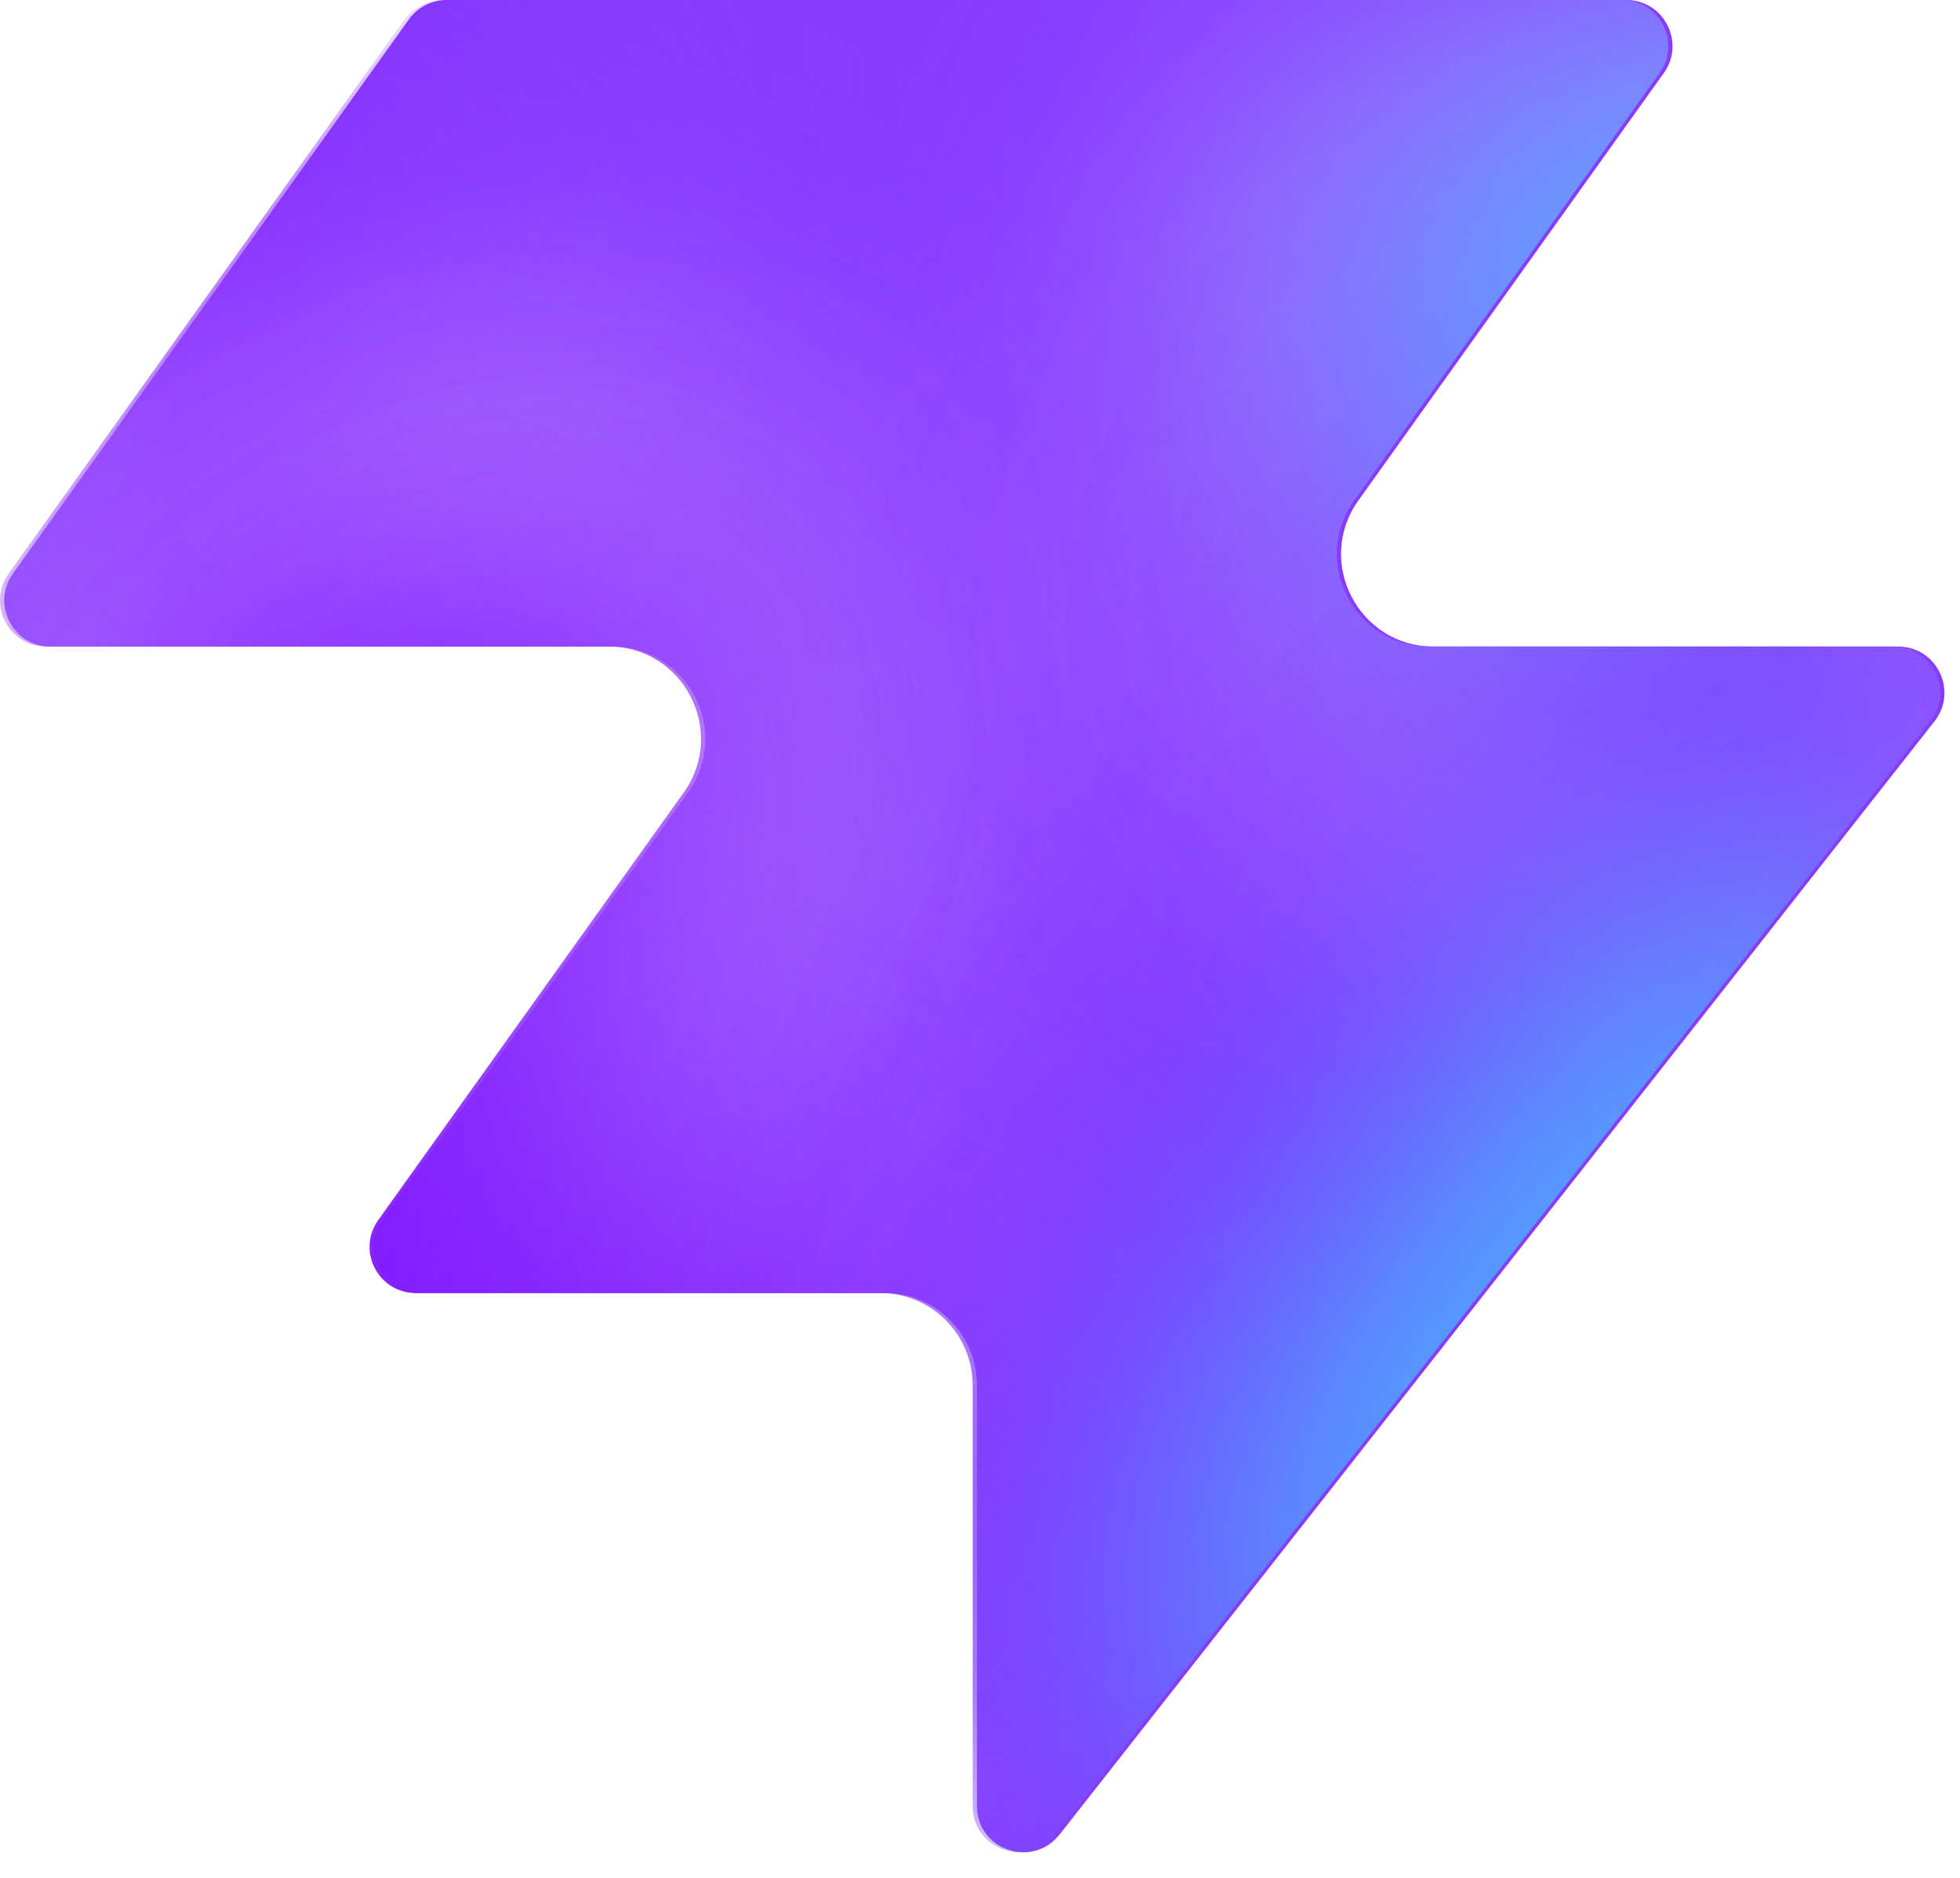
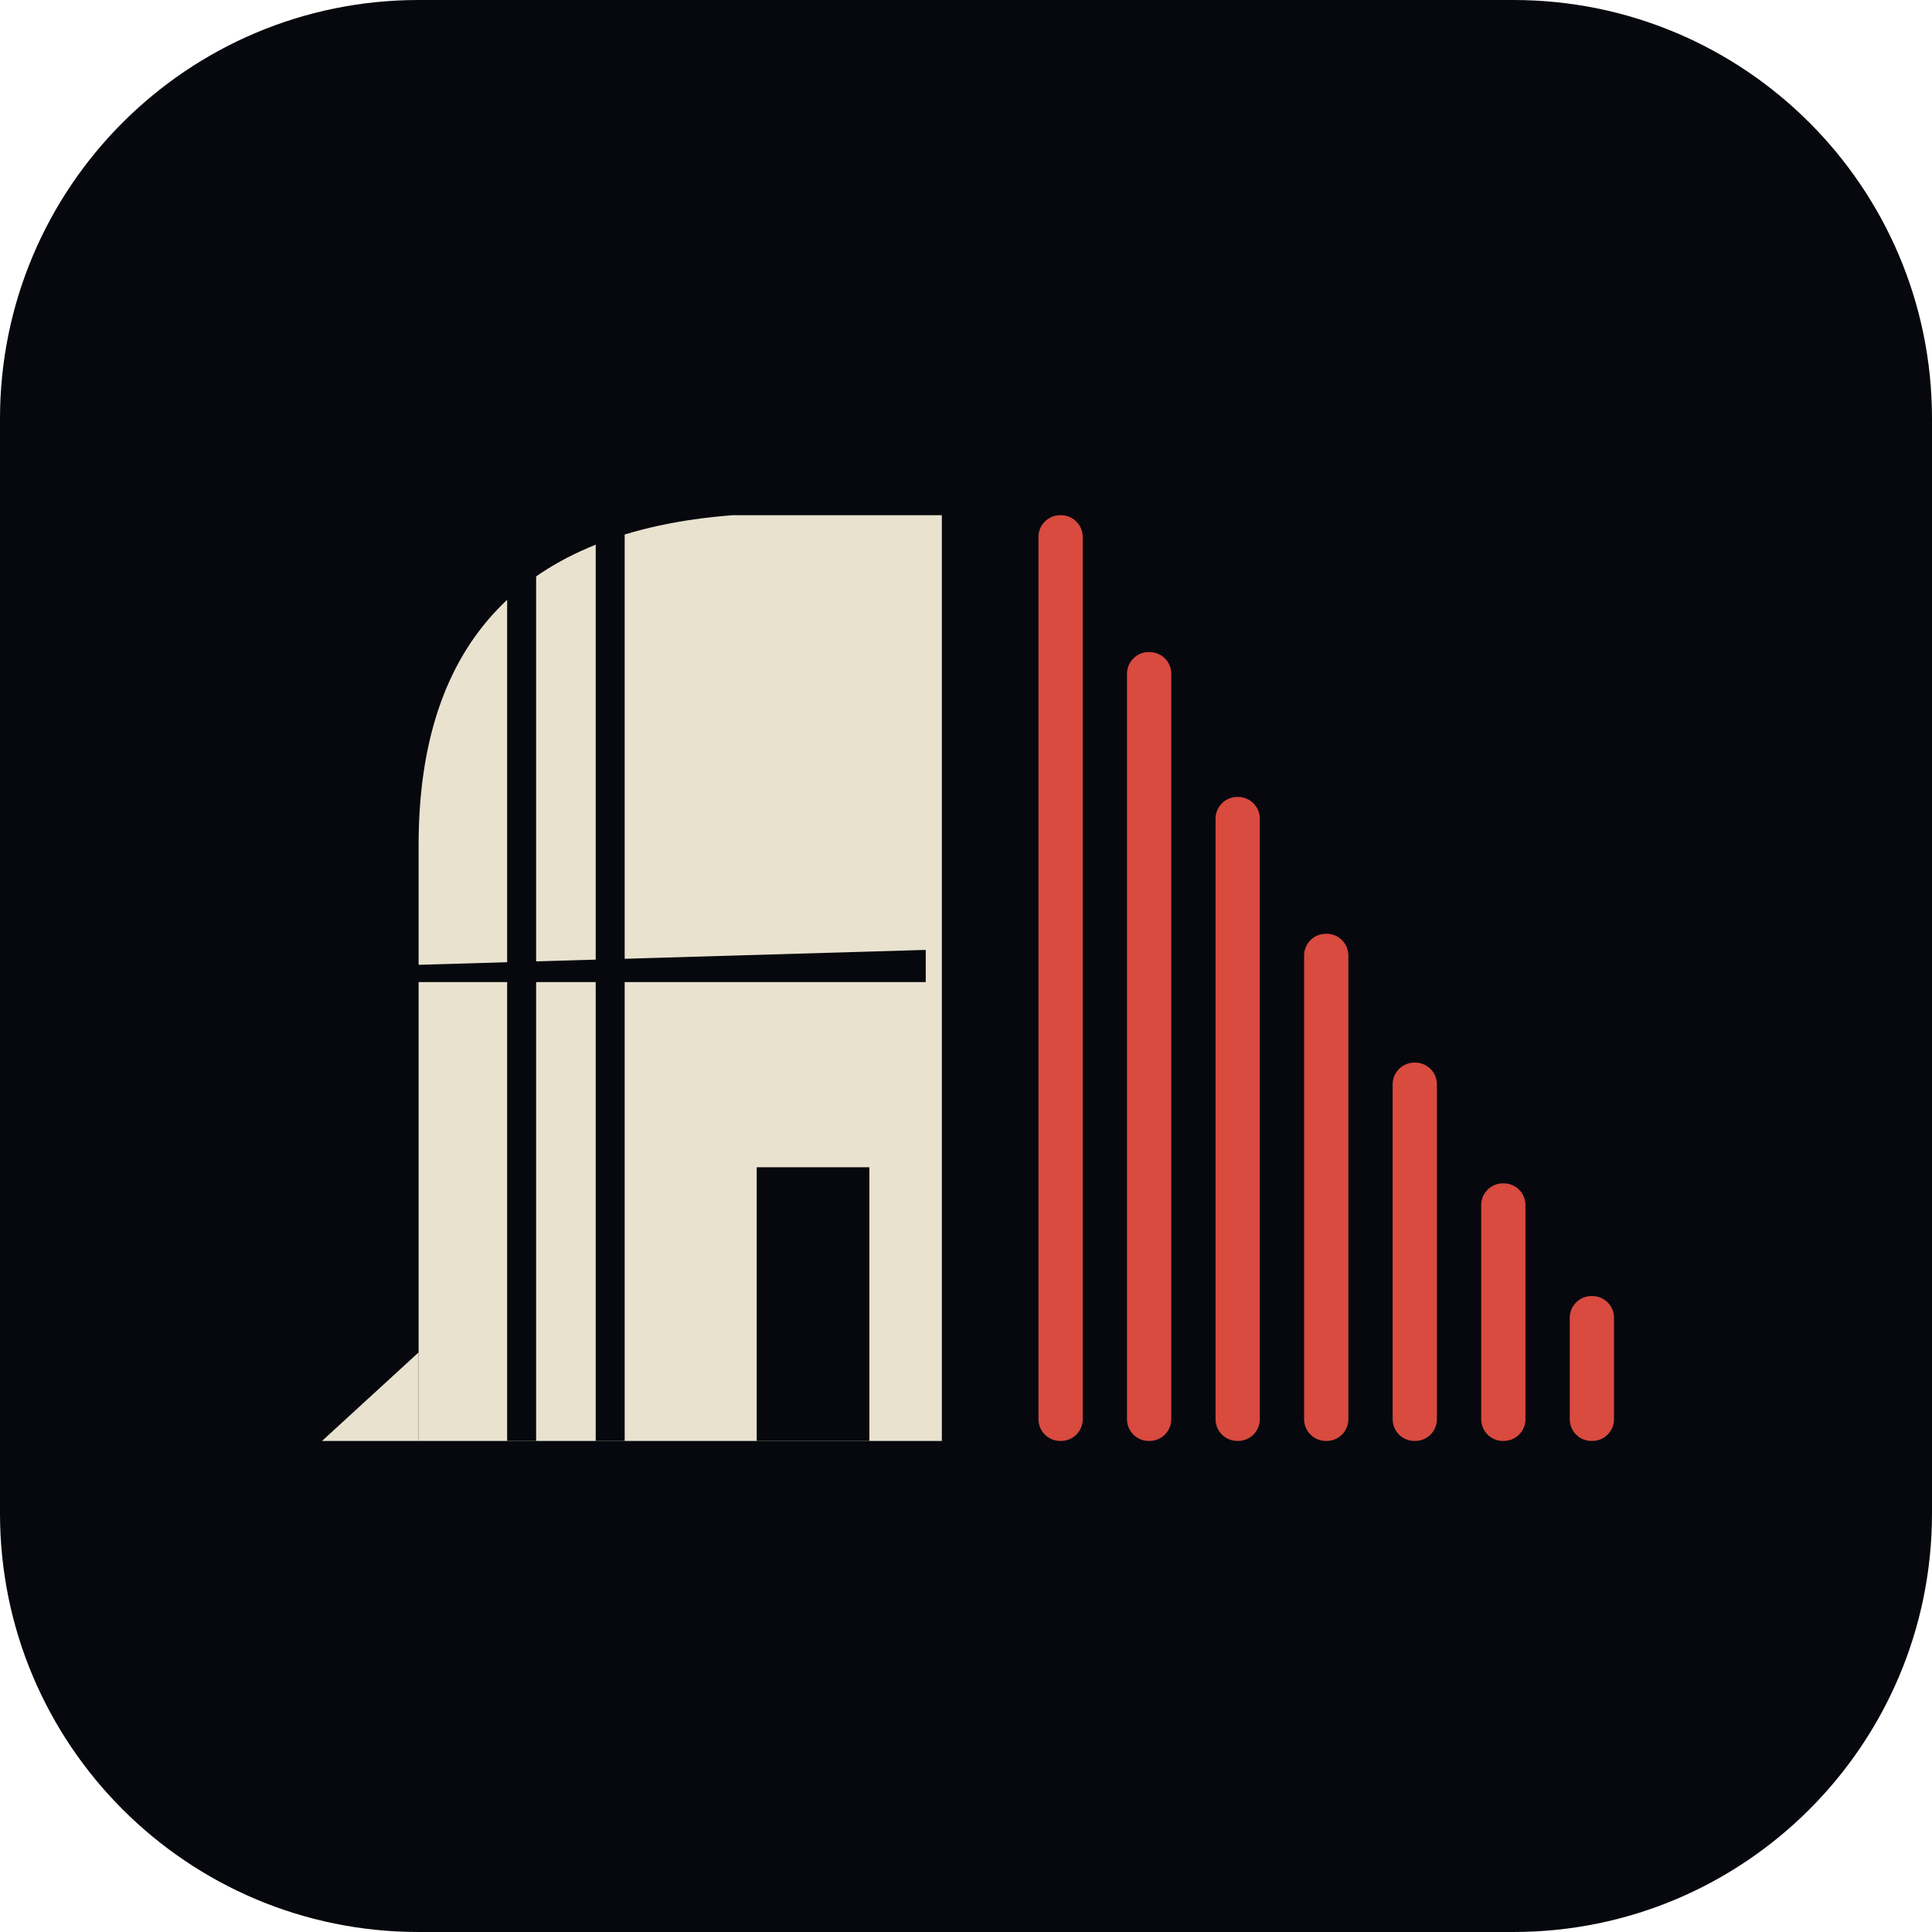
- <svg xmlns="http://www.w3.org/2000/svg" width="48" height="46" fill="none" viewBox="0 0 48 46">
-   <path fill="#863bff" d="M25.946 44.938c-.664.845-2.021.375-2.021-.698V33.937a2.26 2.26 0 0 0-2.262-2.262H10.287c-.92 0-1.456-1.04-.92-1.788l7.48-10.471c1.07-1.497 0-3.578-1.842-3.578H1.237c-.92 0-1.456-1.04-.92-1.788L10.013.474c.214-.297.556-.474.92-.474h28.894c.92 0 1.456 1.04.92 1.788l-7.48 10.471c-1.07 1.498 0 3.579 1.842 3.579h11.377c.943 0 1.473 1.088.89 1.83L25.947 44.94z" style="fill:#863bff;fill:color(display-p3 .525 .23 1);fill-opacity:1" />
-   <mask id="a" width="48" height="46" x="0" y="0" maskUnits="userSpaceOnUse" style="mask-type:alpha">
-     <path fill="#000" d="M25.842 44.938c-.664.844-2.021.375-2.021-.698V33.937a2.26 2.26 0 0 0-2.262-2.262H10.183c-.92 0-1.456-1.04-.92-1.788l7.48-10.471c1.07-1.498 0-3.579-1.842-3.579H1.133c-.92 0-1.456-1.04-.92-1.787L9.91.473c.214-.297.556-.474.92-.474h28.894c.92 0 1.456 1.04.92 1.788l-7.48 10.471c-1.07 1.498 0 3.578 1.842 3.578h11.377c.943 0 1.473 1.088.89 1.832L25.843 44.94z" style="fill:#000;fill-opacity:1" />
-   </mask>
-   <g mask="url(#a)">
-     <g filter="url(#b)">
-       <ellipse cx="5.508" cy="14.704" fill="#ede6ff" rx="5.508" ry="14.704" style="fill:#ede6ff;fill:color(display-p3 .927 .903 1);fill-opacity:1" transform="matrix(.00324 1 1 -.00324 -4.47 31.516)" />
-     </g>
-     <g filter="url(#c)">
-       <ellipse cx="10.399" cy="29.851" fill="#ede6ff" rx="10.399" ry="29.851" style="fill:#ede6ff;fill:color(display-p3 .927 .903 1);fill-opacity:1" transform="matrix(.00324 1 1 -.00324 -39.328 7.883)" />
-     </g>
-     <g filter="url(#d)">
-       <ellipse cx="5.508" cy="30.487" fill="#7e14ff" rx="5.508" ry="30.487" style="fill:#7e14ff;fill:color(display-p3 .492 .077 1);fill-opacity:1" transform="rotate(89.814 -25.913 -14.639)scale(1 -1)" />
-     </g>
-     <g filter="url(#e)">
-       <ellipse cx="5.508" cy="30.599" fill="#7e14ff" rx="5.508" ry="30.599" style="fill:#7e14ff;fill:color(display-p3 .492 .077 1);fill-opacity:1" transform="rotate(89.814 -32.644 -3.334)scale(1 -1)" />
-     </g>
-     <g filter="url(#f)">
-       <ellipse cx="5.508" cy="30.599" fill="#7e14ff" rx="5.508" ry="30.599" style="fill:#7e14ff;fill:color(display-p3 .492 .077 1);fill-opacity:1" transform="matrix(.00324 1 1 -.00324 -34.34 30.47)" />
-     </g>
-     <g filter="url(#g)">
-       <ellipse cx="14.072" cy="22.078" fill="#ede6ff" rx="14.072" ry="22.078" style="fill:#ede6ff;fill:color(display-p3 .927 .903 1);fill-opacity:1" transform="rotate(93.35 24.506 48.493)scale(-1 1)" />
-     </g>
-     <g filter="url(#h)">
-       <ellipse cx="3.47" cy="21.501" fill="#7e14ff" rx="3.47" ry="21.501" style="fill:#7e14ff;fill:color(display-p3 .492 .077 1);fill-opacity:1" transform="rotate(89.009 28.708 47.59)scale(-1 1)" />
-     </g>
-     <g filter="url(#i)">
-       <ellipse cx="3.47" cy="21.501" fill="#7e14ff" rx="3.47" ry="21.501" style="fill:#7e14ff;fill:color(display-p3 .492 .077 1);fill-opacity:1" transform="rotate(89.009 28.708 47.59)scale(-1 1)" />
-     </g>
-     <g filter="url(#j)">
-       <ellipse cx=".387" cy="8.972" fill="#7e14ff" rx="4.407" ry="29.108" style="fill:#7e14ff;fill:color(display-p3 .492 .077 1);fill-opacity:1" transform="rotate(39.51 .387 8.972)" />
-     </g>
-     <g filter="url(#k)">
-       <ellipse cx="47.523" cy="-6.092" fill="#7e14ff" rx="4.407" ry="29.108" style="fill:#7e14ff;fill:color(display-p3 .492 .077 1);fill-opacity:1" transform="rotate(37.892 47.523 -6.092)" />
-     </g>
-     <g filter="url(#l)">
-       <ellipse cx="41.412" cy="6.333" fill="#47bfff" rx="5.971" ry="9.665" style="fill:#47bfff;fill:color(display-p3 .28 .748 1);fill-opacity:1" transform="rotate(37.892 41.412 6.333)" />
-     </g>
-     <g filter="url(#m)">
-       <ellipse cx="-1.879" cy="38.332" fill="#7e14ff" rx="4.407" ry="29.108" style="fill:#7e14ff;fill:color(display-p3 .492 .077 1);fill-opacity:1" transform="rotate(37.892 -1.88 38.332)" />
-     </g>
-     <g filter="url(#n)">
-       <ellipse cx="-1.879" cy="38.332" fill="#7e14ff" rx="4.407" ry="29.108" style="fill:#7e14ff;fill:color(display-p3 .492 .077 1);fill-opacity:1" transform="rotate(37.892 -1.88 38.332)" />
-     </g>
-     <g filter="url(#o)">
-       <ellipse cx="35.651" cy="29.907" fill="#7e14ff" rx="4.407" ry="29.108" style="fill:#7e14ff;fill:color(display-p3 .492 .077 1);fill-opacity:1" transform="rotate(37.892 35.651 29.907)" />
-     </g>
-     <g filter="url(#p)">
-       <ellipse cx="38.418" cy="32.4" fill="#47bfff" rx="5.971" ry="15.297" style="fill:#47bfff;fill:color(display-p3 .28 .748 1);fill-opacity:1" transform="rotate(37.892 38.418 32.4)" />
-     </g>
+ <svg xmlns="http://www.w3.org/2000/svg" viewBox="0 0 240 240" width="240" height="240">
+   <rect width="240" height="240" rx="52" fill="#06080e" />
+   <g transform="translate(7,9)">
+     <path d="M33,170 L45,159 L45,170 Z" fill="#e9e2cf" />
+     <path d="M45,170 L45,96 Q45,58 84,55 L110,55 L110,170 Z" fill="#e9e2cf" />
+     <rect x="56" y="57" width="3.6" height="113" fill="#06080e" />
+     <rect x="67" y="56" width="3.6" height="114" fill="#06080e" />
+     <path d="M40,111 L108,109 L108,113 L40,113 Z" fill="#06080e" />
+     <rect x="87" y="136" width="14" height="34" fill="#06080e" />
+     <rect x="122" y="55" width="5.5" height="115" rx="2.7" fill="#d94a3f" />
+     <rect x="133" y="72" width="5.5" height="98" rx="2.7" fill="#d94a3f" />
+     <rect x="144" y="90" width="5.5" height="80" rx="2.7" fill="#d94a3f" />
+     <rect x="155" y="107" width="5.5" height="63" rx="2.7" fill="#d94a3f" />
+     <rect x="166" y="123" width="5.5" height="47" rx="2.7" fill="#d94a3f" />
+     <rect x="177" y="138" width="5.5" height="32" rx="2.7" fill="#d94a3f" />
+     <rect x="188" y="152" width="5.5" height="18" rx="2.7" fill="#d94a3f" />
  </g>
-   <defs>
-     <filter id="b" width="60.045" height="41.654" x="-19.77" y="16.149" color-interpolation-filters="sRGB" filterUnits="userSpaceOnUse">
-       <feFlood flood-opacity="0" result="BackgroundImageFix" />
-       <feBlend in="SourceGraphic" in2="BackgroundImageFix" result="shape" />
-       <feGaussianBlur result="effect1_foregroundBlur_2002_17158" stdDeviation="7.659" />
-     </filter>
-     <filter id="c" width="90.34" height="51.437" x="-54.613" y="-7.533" color-interpolation-filters="sRGB" filterUnits="userSpaceOnUse">
-       <feFlood flood-opacity="0" result="BackgroundImageFix" />
-       <feBlend in="SourceGraphic" in2="BackgroundImageFix" result="shape" />
-       <feGaussianBlur result="effect1_foregroundBlur_2002_17158" stdDeviation="7.659" />
-     </filter>
-     <filter id="d" width="79.355" height="29.4" x="-49.64" y="2.03" color-interpolation-filters="sRGB" filterUnits="userSpaceOnUse">
-       <feFlood flood-opacity="0" result="BackgroundImageFix" />
-       <feBlend in="SourceGraphic" in2="BackgroundImageFix" result="shape" />
-       <feGaussianBlur result="effect1_foregroundBlur_2002_17158" stdDeviation="4.596" />
-     </filter>
-     <filter id="e" width="79.579" height="29.4" x="-45.045" y="20.029" color-interpolation-filters="sRGB" filterUnits="userSpaceOnUse">
-       <feFlood flood-opacity="0" result="BackgroundImageFix" />
-       <feBlend in="SourceGraphic" in2="BackgroundImageFix" result="shape" />
-       <feGaussianBlur result="effect1_foregroundBlur_2002_17158" stdDeviation="4.596" />
-     </filter>
-     <filter id="f" width="79.579" height="29.4" x="-43.513" y="21.178" color-interpolation-filters="sRGB" filterUnits="userSpaceOnUse">
-       <feFlood flood-opacity="0" result="BackgroundImageFix" />
-       <feBlend in="SourceGraphic" in2="BackgroundImageFix" result="shape" />
-       <feGaussianBlur result="effect1_foregroundBlur_2002_17158" stdDeviation="4.596" />
-     </filter>
-     <filter id="g" width="74.749" height="58.852" x="15.756" y="-17.901" color-interpolation-filters="sRGB" filterUnits="userSpaceOnUse">
-       <feFlood flood-opacity="0" result="BackgroundImageFix" />
-       <feBlend in="SourceGraphic" in2="BackgroundImageFix" result="shape" />
-       <feGaussianBlur result="effect1_foregroundBlur_2002_17158" stdDeviation="7.659" />
-     </filter>
-     <filter id="h" width="61.377" height="25.362" x="23.548" y="2.284" color-interpolation-filters="sRGB" filterUnits="userSpaceOnUse">
-       <feFlood flood-opacity="0" result="BackgroundImageFix" />
-       <feBlend in="SourceGraphic" in2="BackgroundImageFix" result="shape" />
-       <feGaussianBlur result="effect1_foregroundBlur_2002_17158" stdDeviation="4.596" />
-     </filter>
-     <filter id="i" width="61.377" height="25.362" x="23.548" y="2.284" color-interpolation-filters="sRGB" filterUnits="userSpaceOnUse">
-       <feFlood flood-opacity="0" result="BackgroundImageFix" />
-       <feBlend in="SourceGraphic" in2="BackgroundImageFix" result="shape" />
-       <feGaussianBlur result="effect1_foregroundBlur_2002_17158" stdDeviation="4.596" />
-     </filter>
-     <filter id="j" width="56.045" height="63.649" x="-27.636" y="-22.853" color-interpolation-filters="sRGB" filterUnits="userSpaceOnUse">
-       <feFlood flood-opacity="0" result="BackgroundImageFix" />
-       <feBlend in="SourceGraphic" in2="BackgroundImageFix" result="shape" />
-       <feGaussianBlur result="effect1_foregroundBlur_2002_17158" stdDeviation="4.596" />
-     </filter>
-     <filter id="k" width="54.814" height="64.646" x="20.116" y="-38.415" color-interpolation-filters="sRGB" filterUnits="userSpaceOnUse">
-       <feFlood flood-opacity="0" result="BackgroundImageFix" />
-       <feBlend in="SourceGraphic" in2="BackgroundImageFix" result="shape" />
-       <feGaussianBlur result="effect1_foregroundBlur_2002_17158" stdDeviation="4.596" />
-     </filter>
-     <filter id="l" width="33.541" height="35.313" x="24.641" y="-11.323" color-interpolation-filters="sRGB" filterUnits="userSpaceOnUse">
-       <feFlood flood-opacity="0" result="BackgroundImageFix" />
-       <feBlend in="SourceGraphic" in2="BackgroundImageFix" result="shape" />
-       <feGaussianBlur result="effect1_foregroundBlur_2002_17158" stdDeviation="4.596" />
-     </filter>
-     <filter id="m" width="54.814" height="64.646" x="-29.286" y="6.009" color-interpolation-filters="sRGB" filterUnits="userSpaceOnUse">
-       <feFlood flood-opacity="0" result="BackgroundImageFix" />
-       <feBlend in="SourceGraphic" in2="BackgroundImageFix" result="shape" />
-       <feGaussianBlur result="effect1_foregroundBlur_2002_17158" stdDeviation="4.596" />
-     </filter>
-     <filter id="n" width="54.814" height="64.646" x="-29.286" y="6.009" color-interpolation-filters="sRGB" filterUnits="userSpaceOnUse">
-       <feFlood flood-opacity="0" result="BackgroundImageFix" />
-       <feBlend in="SourceGraphic" in2="BackgroundImageFix" result="shape" />
-       <feGaussianBlur result="effect1_foregroundBlur_2002_17158" stdDeviation="4.596" />
-     </filter>
-     <filter id="o" width="54.814" height="64.646" x="8.244" y="-2.416" color-interpolation-filters="sRGB" filterUnits="userSpaceOnUse">
-       <feFlood flood-opacity="0" result="BackgroundImageFix" />
-       <feBlend in="SourceGraphic" in2="BackgroundImageFix" result="shape" />
-       <feGaussianBlur result="effect1_foregroundBlur_2002_17158" stdDeviation="4.596" />
-     </filter>
-     <filter id="p" width="39.409" height="43.623" x="18.713" y="10.588" color-interpolation-filters="sRGB" filterUnits="userSpaceOnUse">
-       <feFlood flood-opacity="0" result="BackgroundImageFix" />
-       <feBlend in="SourceGraphic" in2="BackgroundImageFix" result="shape" />
-       <feGaussianBlur result="effect1_foregroundBlur_2002_17158" stdDeviation="4.596" />
-     </filter>
-   </defs>
</svg>
